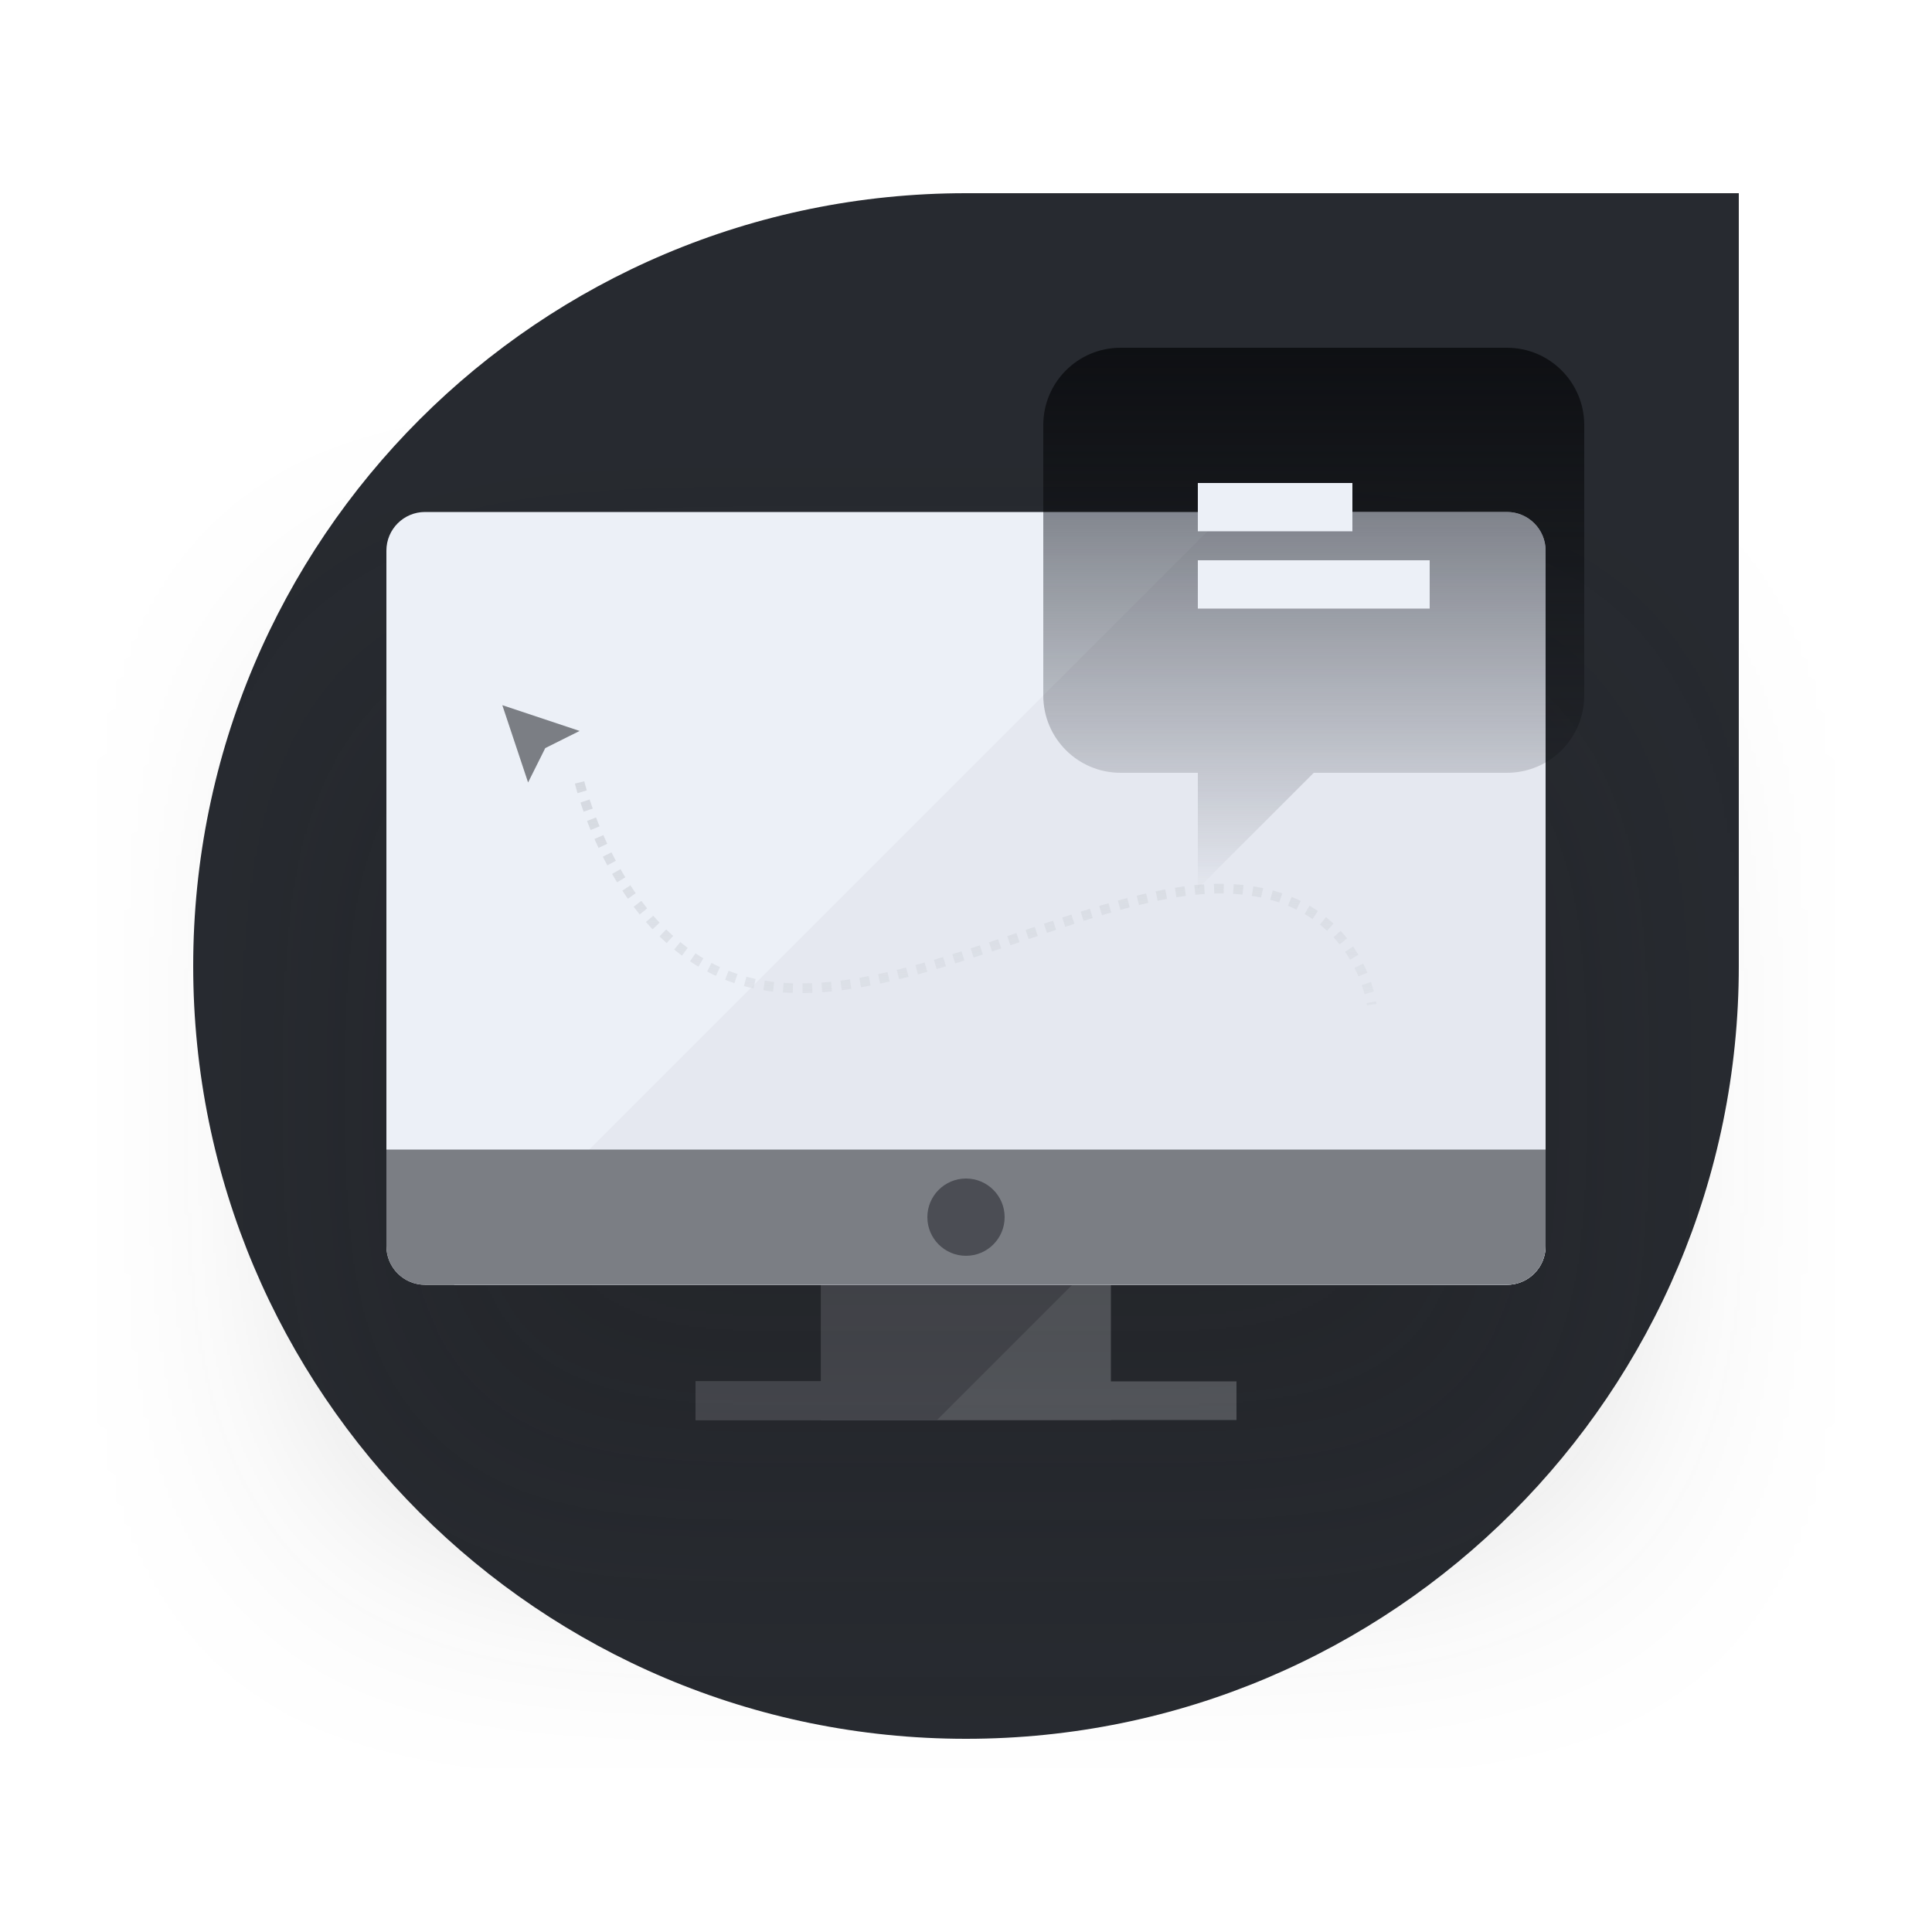
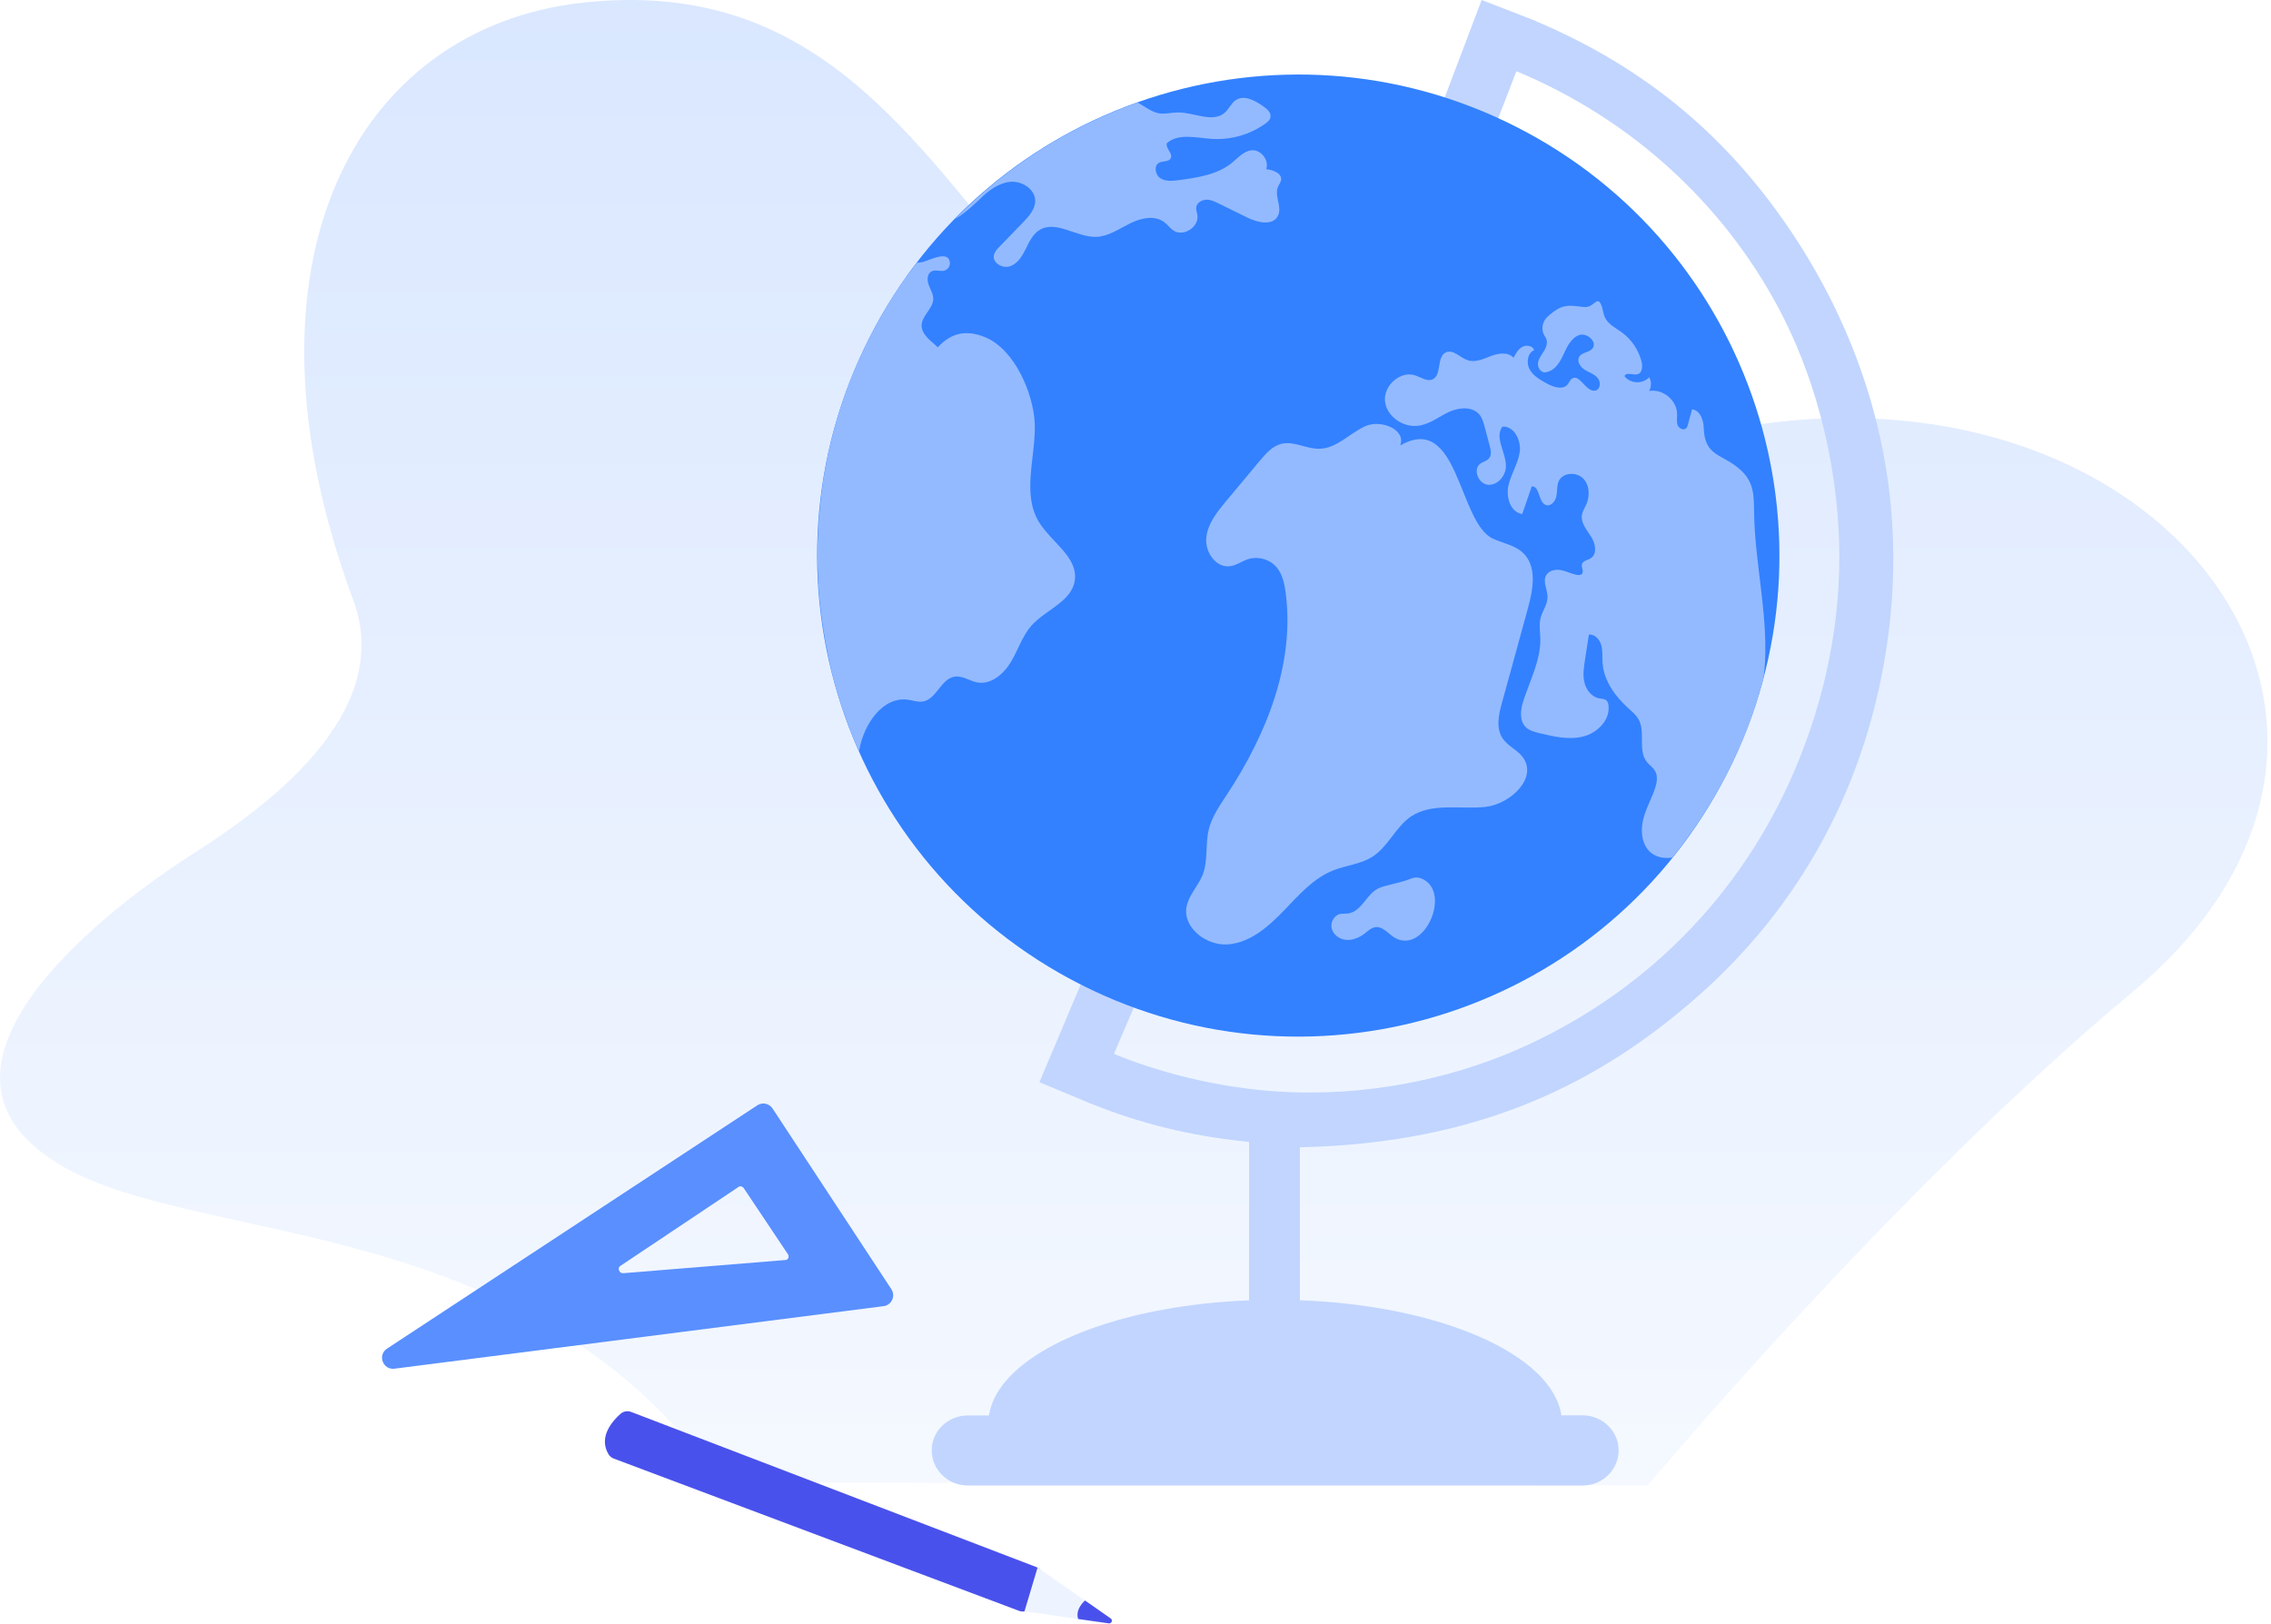
- <svg xmlns="http://www.w3.org/2000/svg" fill="none" viewBox="0 0 200 200">
-   <path fill="#272A30" d="M20 100c0-44.183 35.817-80 80-80h80v80c0 44.183-35.817 80-80 80s-80-35.817-80-80Z" />
-   <path fill="#5D6066" fill-rule="evenodd" d="M85 133h30v14H85v-14Z" clip-rule="evenodd" />
-   <path fill="#5D6066" d="M72 143h56v4H72z" />
-   <path fill="#4B4D54" fill-rule="evenodd" d="M85 133v10H72v4h25l14-14" clip-rule="evenodd" />
-   <g filter="url(#a)">
-     <rect width="120" height="80" x="40" y="53" fill="#ECF0F7" rx="4" />
-   </g>
-   <path fill="#E5E8F0" fill-rule="evenodd" d="m47 133 80-80h29a4 4 0 0 1 4 4v72a4 4 0 0 1-4 4H47Z" clip-rule="evenodd" />
-   <path fill="#7B7E84" d="m52 73 8 2.667-3.556 1.777L54.667 81 52 73Z" />
-   <path stroke="url(#b)" stroke-dasharray="1" d="M60 81s4.383 18.6 19 21c14.617 2.4 34.416-10.431 48-10 13.584.431 15 12 15 12" />
-   <path fill="#7B7E84" d="M40 119h120v10a4 4 0 0 1-4 4H44a4 4 0 0 1-4-4v-10Z" />
-   <circle cx="100" cy="126" r="4" fill="#4B4D54" />
-   <path fill="url(#c)" fill-rule="evenodd" d="M116 36a8 8 0 0 0-8 8v28a8 8 0 0 0 8 8h8v12l12-12h20a8 8 0 0 0 8-8V44a8 8 0 0 0-8-8h-40Z" clip-rule="evenodd" style="mix-blend-mode:multiply" />
-   <path fill="#ECF0F7" d="M124 58h24v5h-24zm0-8h16v5h-16z" />
+ <svg xmlns="http://www.w3.org/2000/svg" width="214" height="153" fill="none">
+   <path opacity=".25" d="M18.053 80.55c6.866-4.373 19.22-13.215 15.238-23.982C21.497 24.691 33.578 2.673 54.778.27c44.165-5 36.059 61.558 100.803 41.98 45.266-13.691 76.839 24.972 45.436 51.184-22.6 18.863-45.754 46.567-45.754 46.567l-87.46-.316c-17.813-25.386-48.663-22.213-61.81-29.709-16.431-9.365 5.43-25.205 12.058-29.425" fill="url(#a)" />
+   <path d="M91.204 133.397h1.987c.129-.816.45-1.622.945-2.384 2.974-4.585 12.261-8.02 23.567-8.461v-14.935c-5.561-.537-10.414-1.793-14.763-3.554v.011l-4.993-2.083 4.317-10.222 5.014 2.17-2.309 5.378c.161.065.322.14.483.204 4.607 1.826 10.437 3.211 16.256 3.415 8.418.3 16.181-1.664 22.108-4.392 11.972-5.497 21.034-15.074 25.855-27.315 2.705-6.85 3.994-14.13 3.575-21.463-.419-7.355-2.416-14.688-5.691-20.808-5.229-9.77-13.807-17.727-24.663-22.247l-2.147 5.561-5.057-1.9L139.618 0l3.607 1.396c.398.16.816.311 1.214.472l.279.108-.011.01c9.535 4.037 16.846 9.857 22.687 17.856 7.065 9.674 12.681 23.375 10.566 39.834-1.89 14.71-8.773 26.091-17.888 34.144-9.309 8.235-20.669 13.958-37.58 14.302v14.42c13.26.494 23.761 5.1 24.642 10.844h1.986c1.879 0 3.404 1.482 3.404 3.307S150.999 140 149.12 140H91.204c-1.878 0-3.403-1.482-3.403-3.307-.01-1.815 1.514-3.296 3.403-3.296Z" fill="#C1D5FF" />
+   <path d="M162.767 72.85c-11.317 22.334-38.589 31.256-60.922 19.94-22.333-11.317-31.255-38.6-19.938-60.922C93.224 9.545 120.496.612 142.829 11.929s31.266 38.6 19.938 60.922Z" fill="#3381FF" />
+   <path d="M139.93 76.05c2.352-.236 4.961-2.684 3.608-4.627-.505-.741-1.45-1.085-1.943-1.837-.655-.977-.366-2.265-.054-3.392.816-2.953 1.632-5.906 2.437-8.87.494-1.77.881-3.972-.472-5.228-.763-.72-1.869-.891-2.824-1.331-3.275-1.514-3.211-11.95-8.74-8.783.59-1.504-1.836-2.48-3.296-1.815-1.471.676-2.674 2.083-4.284 2.126-1.235.043-2.438-.762-3.63-.462-.837.215-1.449.913-2.007 1.579-1.063 1.267-2.116 2.544-3.179 3.811-.848 1.02-1.75 2.137-1.878 3.468-.129 1.332.901 2.846 2.233 2.674.612-.075 1.127-.483 1.707-.666.945-.3 2.051.01 2.695.773.537.634.719 1.493.837 2.32.913 6.72-1.803 13.453-5.529 19.1-.677 1.042-1.417 2.084-1.707 3.286-.344 1.407-.043 2.953-.591 4.306-.419 1.03-1.299 1.879-1.503 2.974-.365 2.018 1.933 3.736 3.973 3.543 2.05-.193 3.725-1.653 5.153-3.135 1.429-1.482 2.824-3.114 4.746-3.855 1.192-.461 2.523-.569 3.608-1.245 1.514-.945 2.212-2.835 3.693-3.833 1.987-1.289 4.596-.645 6.947-.88Zm-60.9-10.36c.171.568.354 1.116.547 1.663.15.43.311.87.472 1.3.161.429.333.858.516 1.277.129.3.258.59.386.891.011-.085.033-.16.043-.247.44-2.362 2.212-4.97 4.585-4.627.451.064.902.236 1.364.171 1.299-.193 1.728-2.168 3.028-2.35.73-.108 1.395.407 2.115.547 1.299.236 2.49-.795 3.178-1.933.666-1.127 1.074-2.448 1.943-3.436 1.342-1.492 3.769-2.244 4.07-4.23.332-2.212-2.223-3.619-3.383-5.53-1.61-2.663-.3-6.077-.386-9.201-.086-2.792-1.858-7.044-4.67-8.203-2.051-.838-3.383-.215-4.478.955l-.193-.193c-.602-.526-1.343-1.106-1.321-1.89.022-.923 1.095-1.567 1.095-2.49 0-.473-.279-.892-.44-1.343-.161-.44-.129-1.052.3-1.256.355-.183.806.053 1.203-.065a.729.729 0 0 0 .505-.74c-.108-1.267-1.987-.172-2.63-.054-.183.032-.355.064-.495.064v.011a2.35 2.35 0 0 0-.15.193c-.161.215-.322.44-.483.655-.161.215-.322.44-.483.655-.13.183-.247.365-.376.548-.129.182-.258.365-.376.547a2.293 2.293 0 0 0-.172.269 45.261 45.261 0 0 0-5.905 13.421 42.773 42.773 0 0 0-1.149 6.453 40.308 40.308 0 0 0-.215 2.813 38.047 38.047 0 0 0-.01 3.5 38.54 38.54 0 0 0 .236 3.329 46.46 46.46 0 0 0 .72 4.542 36.059 36.059 0 0 0 1.008 3.983Zm16.147-48.554c1.106-.107 2.352.666 2.373 1.782.01.795-.59 1.46-1.138 2.03-.74.773-1.493 1.546-2.244 2.319-.226.225-.451.483-.515.805-.13.73.848 1.267 1.535 1.02.698-.247 1.127-.945 1.46-1.61.333-.677.655-1.396 1.289-1.793 1.567-.988 3.5.687 5.347.633 1.149-.032 2.147-.74 3.178-1.256 1.02-.516 2.351-.816 3.264-.118.311.236.537.569.859.784.945.622 2.437-.355 2.244-1.482-.032-.236-.14-.473-.107-.709.053-.43.515-.698.944-.72.43-.01.827.183 1.214.377.88.429 1.761.858 2.641 1.299.966.483 2.405.816 2.899-.15.429-.827-.365-1.89.011-2.75.086-.214.247-.397.29-.622.096-.655-.763-.966-1.407-1.03.301-.828-.472-1.848-1.353-1.783-.741.054-1.278.698-1.847 1.16-1.374 1.138-3.253 1.417-5.014 1.653-.59.075-1.245.15-1.75-.172-.505-.322-.644-1.202-.118-1.47.354-.183.902-.055 1.084-.42.237-.45-.504-.923-.365-1.417 1.106-.966 2.771-.505 4.231-.408a7.841 7.841 0 0 0 5.025-1.417c.236-.161.483-.376.515-.655.054-.408-.311-.73-.644-.966-.773-.559-1.836-1.15-2.631-.612-.429.29-.633.816-1.009 1.16-1.138 1.03-2.899-.012-4.434 0-.602 0-1.181.171-1.772.085-.634-.107-1.181-.515-1.739-.848-.097-.054-.204-.118-.301-.172-.634.226-1.267.462-1.901.72-.622.257-1.245.526-1.857.805a44.23 44.23 0 0 0-8.257 4.917 45.04 45.04 0 0 0-2.641 2.137 46.96 46.96 0 0 0-2.491 2.362c.891-.494 1.707-1.31 2.32-1.868.772-.762 1.706-1.482 2.812-1.6Z" fill="#93BAFF" />
+   <path d="M159.762 77.908c.375-.537.73-1.074 1.073-1.622.344-.547.666-1.095.988-1.653.258-.451.505-.902.741-1.364.247-.483.494-.966.73-1.45a43.332 43.332 0 0 0 1.836-4.466c.204-.58.397-1.16.569-1.75.183-.59.344-1.17.494-1.771v-.011c.054-.483.108-.967.129-1.46.236-4.714-.966-9.374-1.031-14.087-.021-1.536-.01-2.781-1.181-3.898-1.728-1.654-3.479-1.245-3.565-4.048-.021-.751-.343-1.664-1.095-1.75-.139.494-.268.988-.408 1.482-.032.107-.064.215-.139.29-.226.257-.687.043-.816-.28-.118-.322-.043-.676-.054-1.03.011-1.3-1.342-2.427-2.631-2.19a1.33 1.33 0 0 0 0-1.3c-.59.666-1.782.623-2.319-.096.14-.44.827-.054 1.267-.194.408-.15.44-.72.344-1.149a4.908 4.908 0 0 0-1.858-2.78c-.59-.43-1.31-.763-1.61-1.44-.172-.386-.183-.826-.365-1.212-.387-.827-.677.354-1.589.257-1.246-.14-1.879-.3-2.889.451a7.712 7.712 0 0 0-.579.483c-.484.462-.612 1.214-.258 1.783.021.032.032.053.054.085.289.355.161.892-.076 1.289-.225.386-.547.762-.601 1.213-.054.451.365.988.784.827.805-.118 1.288-.923 1.621-1.664.344-.73.72-1.557 1.482-1.825.773-.258 1.772.697 1.224 1.299-.322.354-.956.322-1.213.73-.258.408.075.966.483 1.224.408.268.923.408 1.235.784.332.365.279 1.095-.204 1.191-.881.204-1.482-1.632-2.212-1.116-.194.129-.258.376-.408.547-.451.537-1.321.247-1.944-.086-.622-.343-1.267-.708-1.621-1.32-.344-.612-.225-1.557.419-1.836-.14-.419-.741-.516-1.128-.3-.386.214-.612.633-.816 1.02-.515-.57-1.428-.43-2.126-.162-.708.269-1.471.634-2.19.397-.73-.236-1.374-1.063-2.061-.74-.902.418-.355 2.136-1.257 2.544-.515.226-1.063-.182-1.599-.365-1.418-.494-3.039.945-2.878 2.427.15 1.481 1.804 2.566 3.275 2.287 1.02-.183 1.857-.87 2.791-1.3.935-.418 2.202-.515 2.846.29.247.322.365.73.472 1.117.161.601.322 1.213.483 1.825.108.387.194.849-.064 1.16-.204.247-.558.311-.816.494-.741.537-.193 1.932.73 1.997.923.064 1.686-.88 1.675-1.793-.011-1.267-1.095-2.663-.333-3.683 1.106-.086 1.793 1.3 1.632 2.405-.161 1.095-.827 2.062-1.063 3.157-.247 1.084.193 2.512 1.299 2.673.301-.88.602-1.739.902-2.609.784-.021.591 1.514 1.342 1.761.462.15.881-.354.978-.837.096-.473.021-.988.225-1.428.387-.806 1.632-.88 2.276-.258.634.623.666 1.675.312 2.48-.151.322-.344.623-.408.966-.129.752.451 1.418.859 2.051.418.645.612 1.643-.043 2.051-.29.172-.72.225-.816.558-.076.29.193.623.021.88-.118.162-.365.151-.569.108-.494-.107-.956-.354-1.46-.44-.494-.086-1.095.032-1.353.472-.365.623.139 1.386.118 2.105-.011.687-.483 1.267-.655 1.943-.15.612-.043 1.278-.021 1.911.043 2.008-.935 3.877-1.568 5.788-.29.859-.451 1.922.183 2.566.343.354.858.472 1.331.59 1.342.323 2.749.645 4.08.312 1.342-.333 2.566-1.557 2.394-2.92-.01-.183-.064-.366-.193-.484-.182-.16-.451-.15-.687-.193-.698-.129-1.224-.795-1.385-1.503-.172-.698-.054-1.428.054-2.148.118-.784.246-1.567.365-2.362.558-.054 1.02.462 1.17.999.15.536.075 1.106.118 1.653.107 1.707 1.213 3.2 2.48 4.338.322.29.666.58.891.956.709 1.202-.075 2.941.795 4.047.247.312.591.526.784.87.29.515.161 1.16-.032 1.718-.365 1.03-.924 1.997-1.139 3.07-.214 1.075-.01 2.33.87 2.975.548.397 1.278.494 1.954.386v-.01a48.616 48.616 0 0 0 1.793-2.384c.129-.16.247-.333.355-.515Zm-25.747 4.917c-.634-.28-.967-.032-1.557.161-.762.258-1.697.397-2.427.677-1.234.461-1.664 2.233-2.985 2.426-.268.043-.547-.01-.816.065-.579.15-.901.859-.719 1.428.183.569.762.955 1.364.998.59.043 1.181-.204 1.664-.558.343-.258.666-.602 1.095-.644.73-.076 1.235.708 1.89 1.052 2.791 1.417 5.239-4.38 2.491-5.605Z" fill="#93BAFF" />
+   <path d="M71.363 104.17 36.47 127.101c-.918.601-.388 2.028.701 1.89l46.093-5.894a1.035 1.035 0 0 0 .733-1.595l-11.2-17.037a1.037 1.037 0 0 0-1.434-.295Zm2.669 14.578-15.311 1.245c-.363.029-.573-.484-.278-.679l11.162-7.46c.152-.103.37-.043.487.132l4.15 6.21c.153.235.039.53-.21.552Z" fill="#598FFF" />
+   <path d="m97.281 151.274.941-2.304a.975.975 0 0 0-.552-1.278l-38.2-14.627a.975.975 0 0 0-.983.168c-.763.67-2.116 2.177-1.156 3.807a.98.98 0 0 0 .5.421l38.208 14.356a.972.972 0 0 0 1.241-.543Z" fill="#4951EC" />
+   <path d="m97.773 147.729 6.893 4.809c.22.155.084.497-.183.459l-7.946-1.133 1.236-4.135Z" fill="#EEF4FF" />
+   <path d="m101.594 152.58 2.894.413c.262.037.398-.305.182-.459l-2.435-1.7c-.739.716-.777 1.33-.641 1.746Z" fill="#4951EC" />
  <defs>
-     <linearGradient id="b" x1="184.778" x2="181.375" y1="122.247" y2="72.669" gradientUnits="userSpaceOnUse">
-       <stop stop-color="#D5D9E0" stop-opacity=".01" />
-       <stop offset="1" stop-color="#D5D9E0" />
+     <linearGradient id="a" x1="106.833" y1="0" x2="106.833" y2="140" gradientUnits="userSpaceOnUse">
+       <stop stop-color="#69A0FF" />
+       <stop offset="1" stop-color="#D6E5FF" />
    </linearGradient>
-     <linearGradient id="c" x1="108" x2="108" y1="36" y2="92" gradientUnits="userSpaceOnUse">
-       <stop stop-color="#5D6066" />
-       <stop offset="1" stop-color="#5D6066" stop-opacity=".01" />
-     </linearGradient>
-     <filter id="a" width="180" height="140" x="10" y="43" color-interpolation-filters="sRGB" filterUnits="userSpaceOnUse">
-       <feFlood flood-opacity="0" result="BackgroundImageFix" />
-       <feColorMatrix in="SourceAlpha" result="hardAlpha" values="0 0 0 0 0 0 0 0 0 0 0 0 0 0 0 0 0 0 127 0" />
-       <feOffset dy="20" />
-       <feGaussianBlur stdDeviation="15" />
-       <feColorMatrix values="0 0 0 0 0.102 0 0 0 0 0.102 0 0 0 0 0.102 0 0 0 0.248 0" />
-       <feBlend in2="BackgroundImageFix" result="effect1_dropShadow_132_179" />
-       <feBlend in="SourceGraphic" in2="effect1_dropShadow_132_179" result="shape" />
-     </filter>
  </defs>
</svg>
